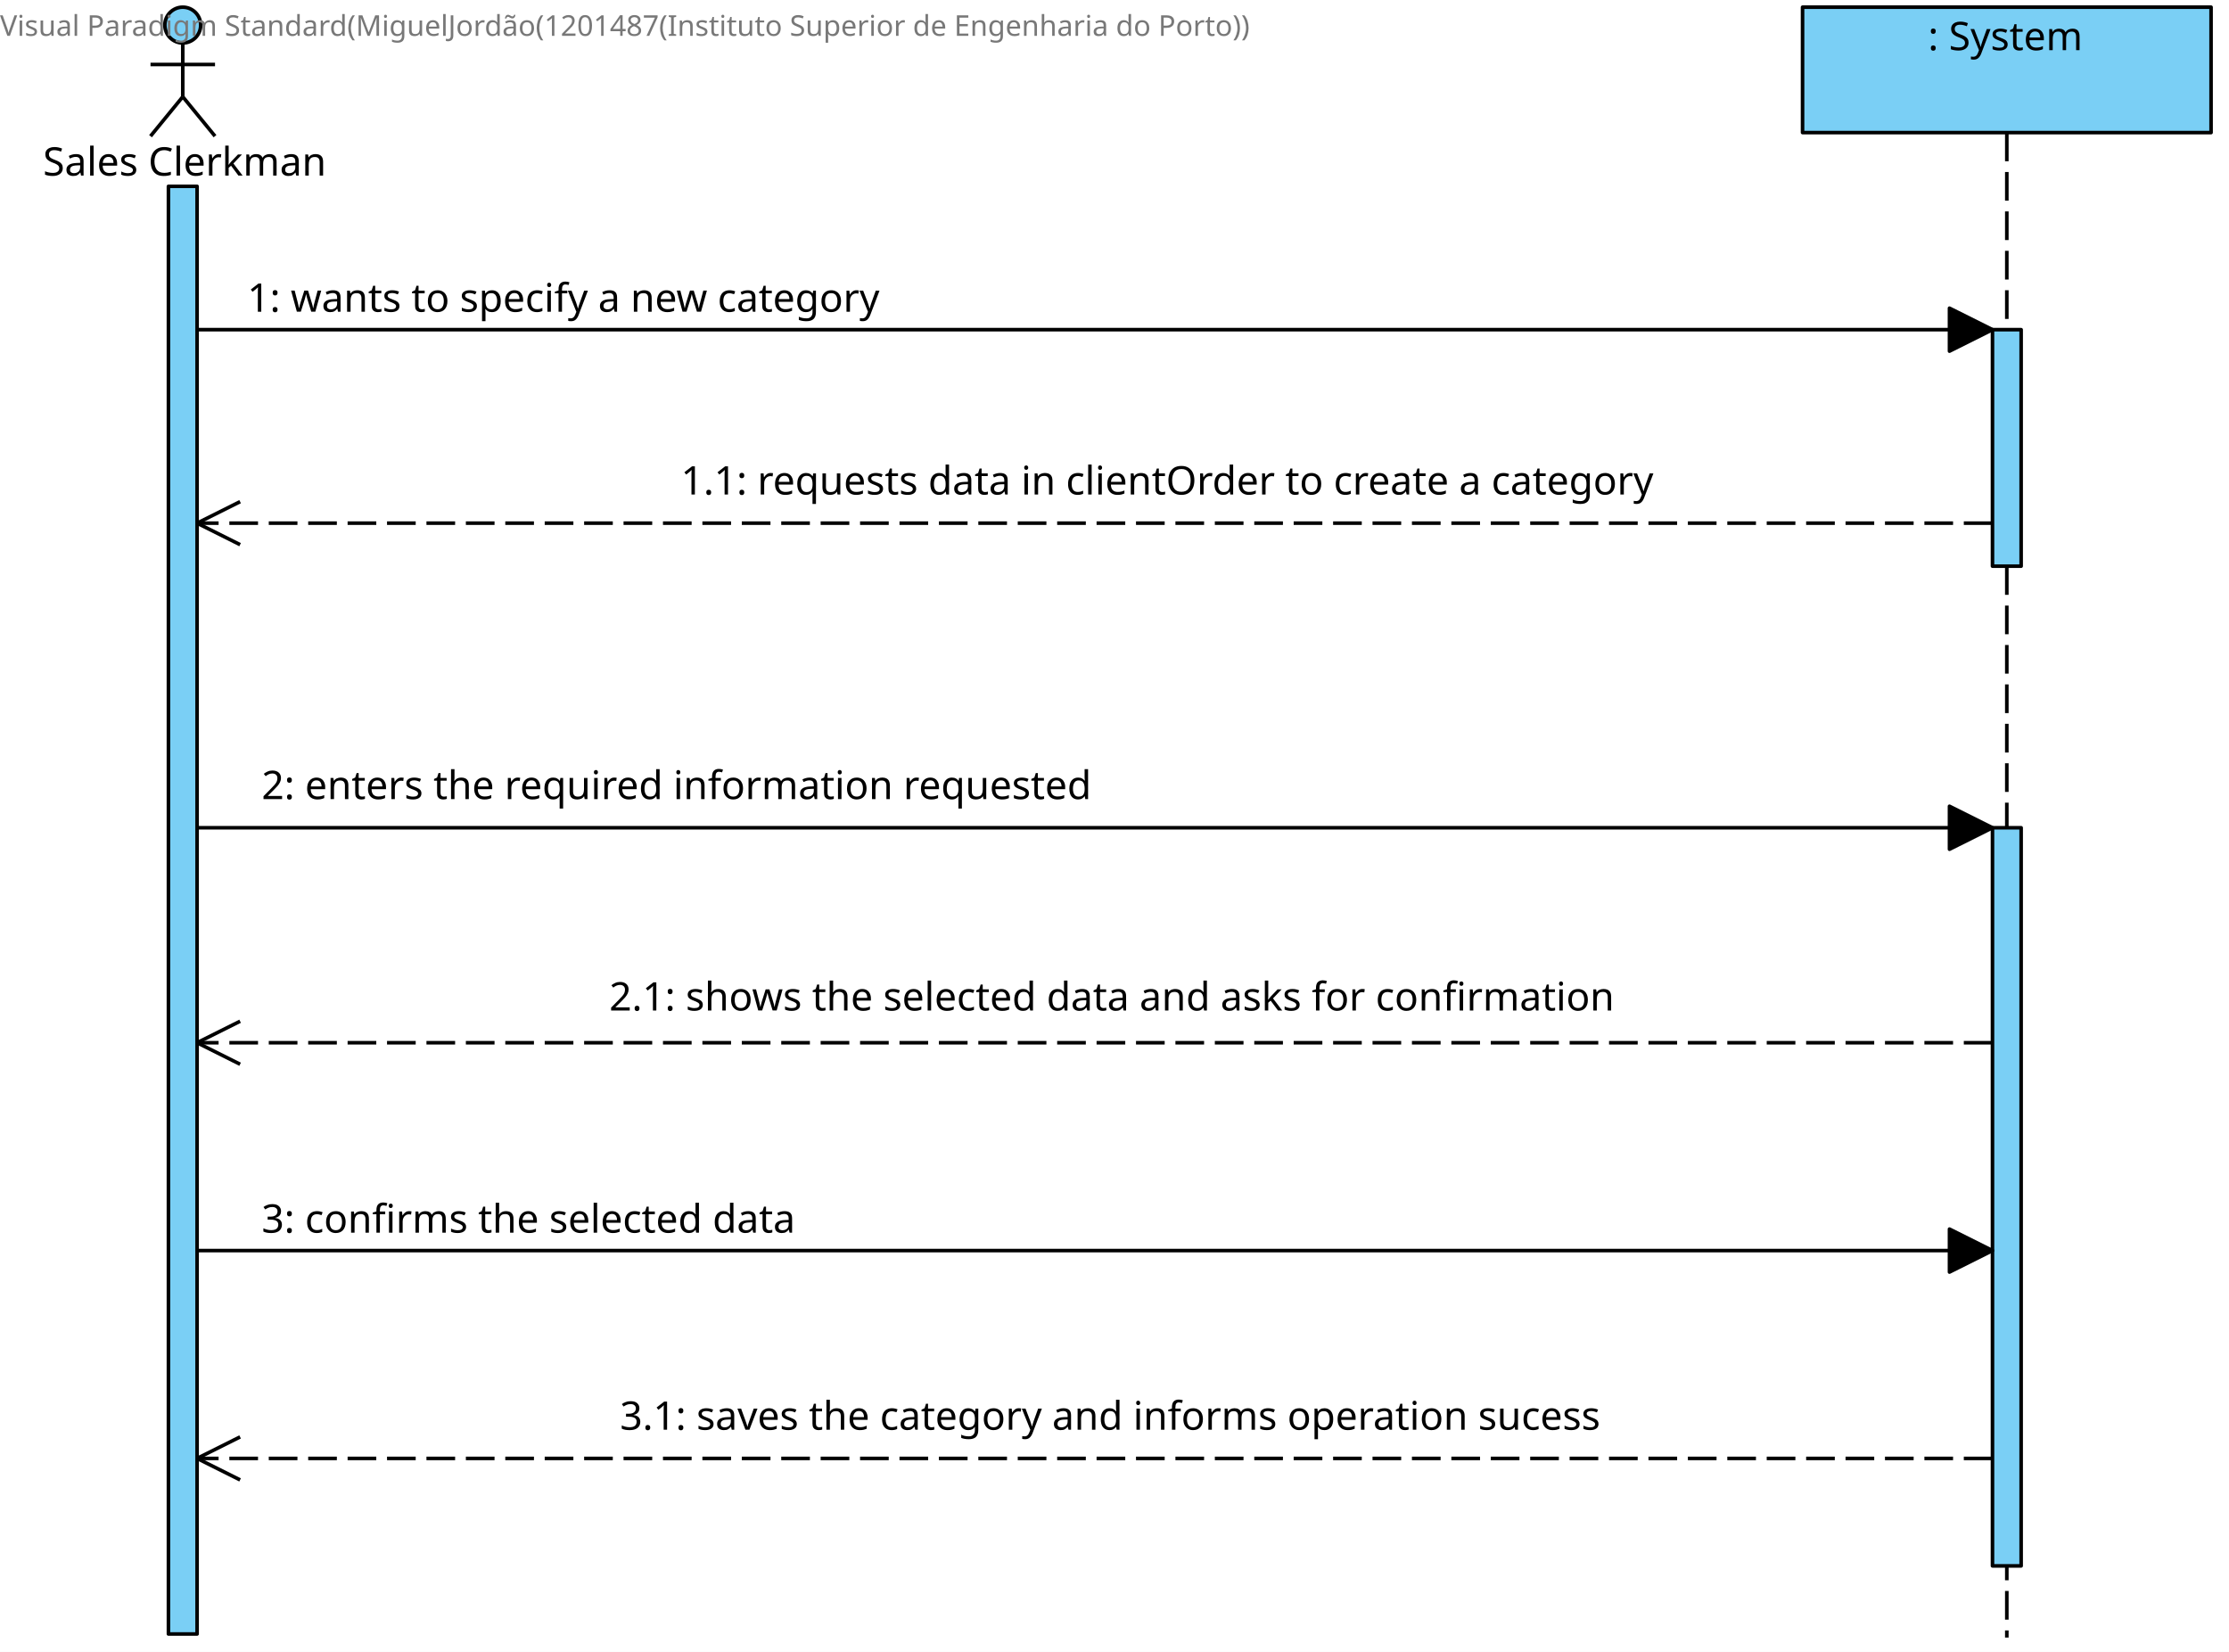
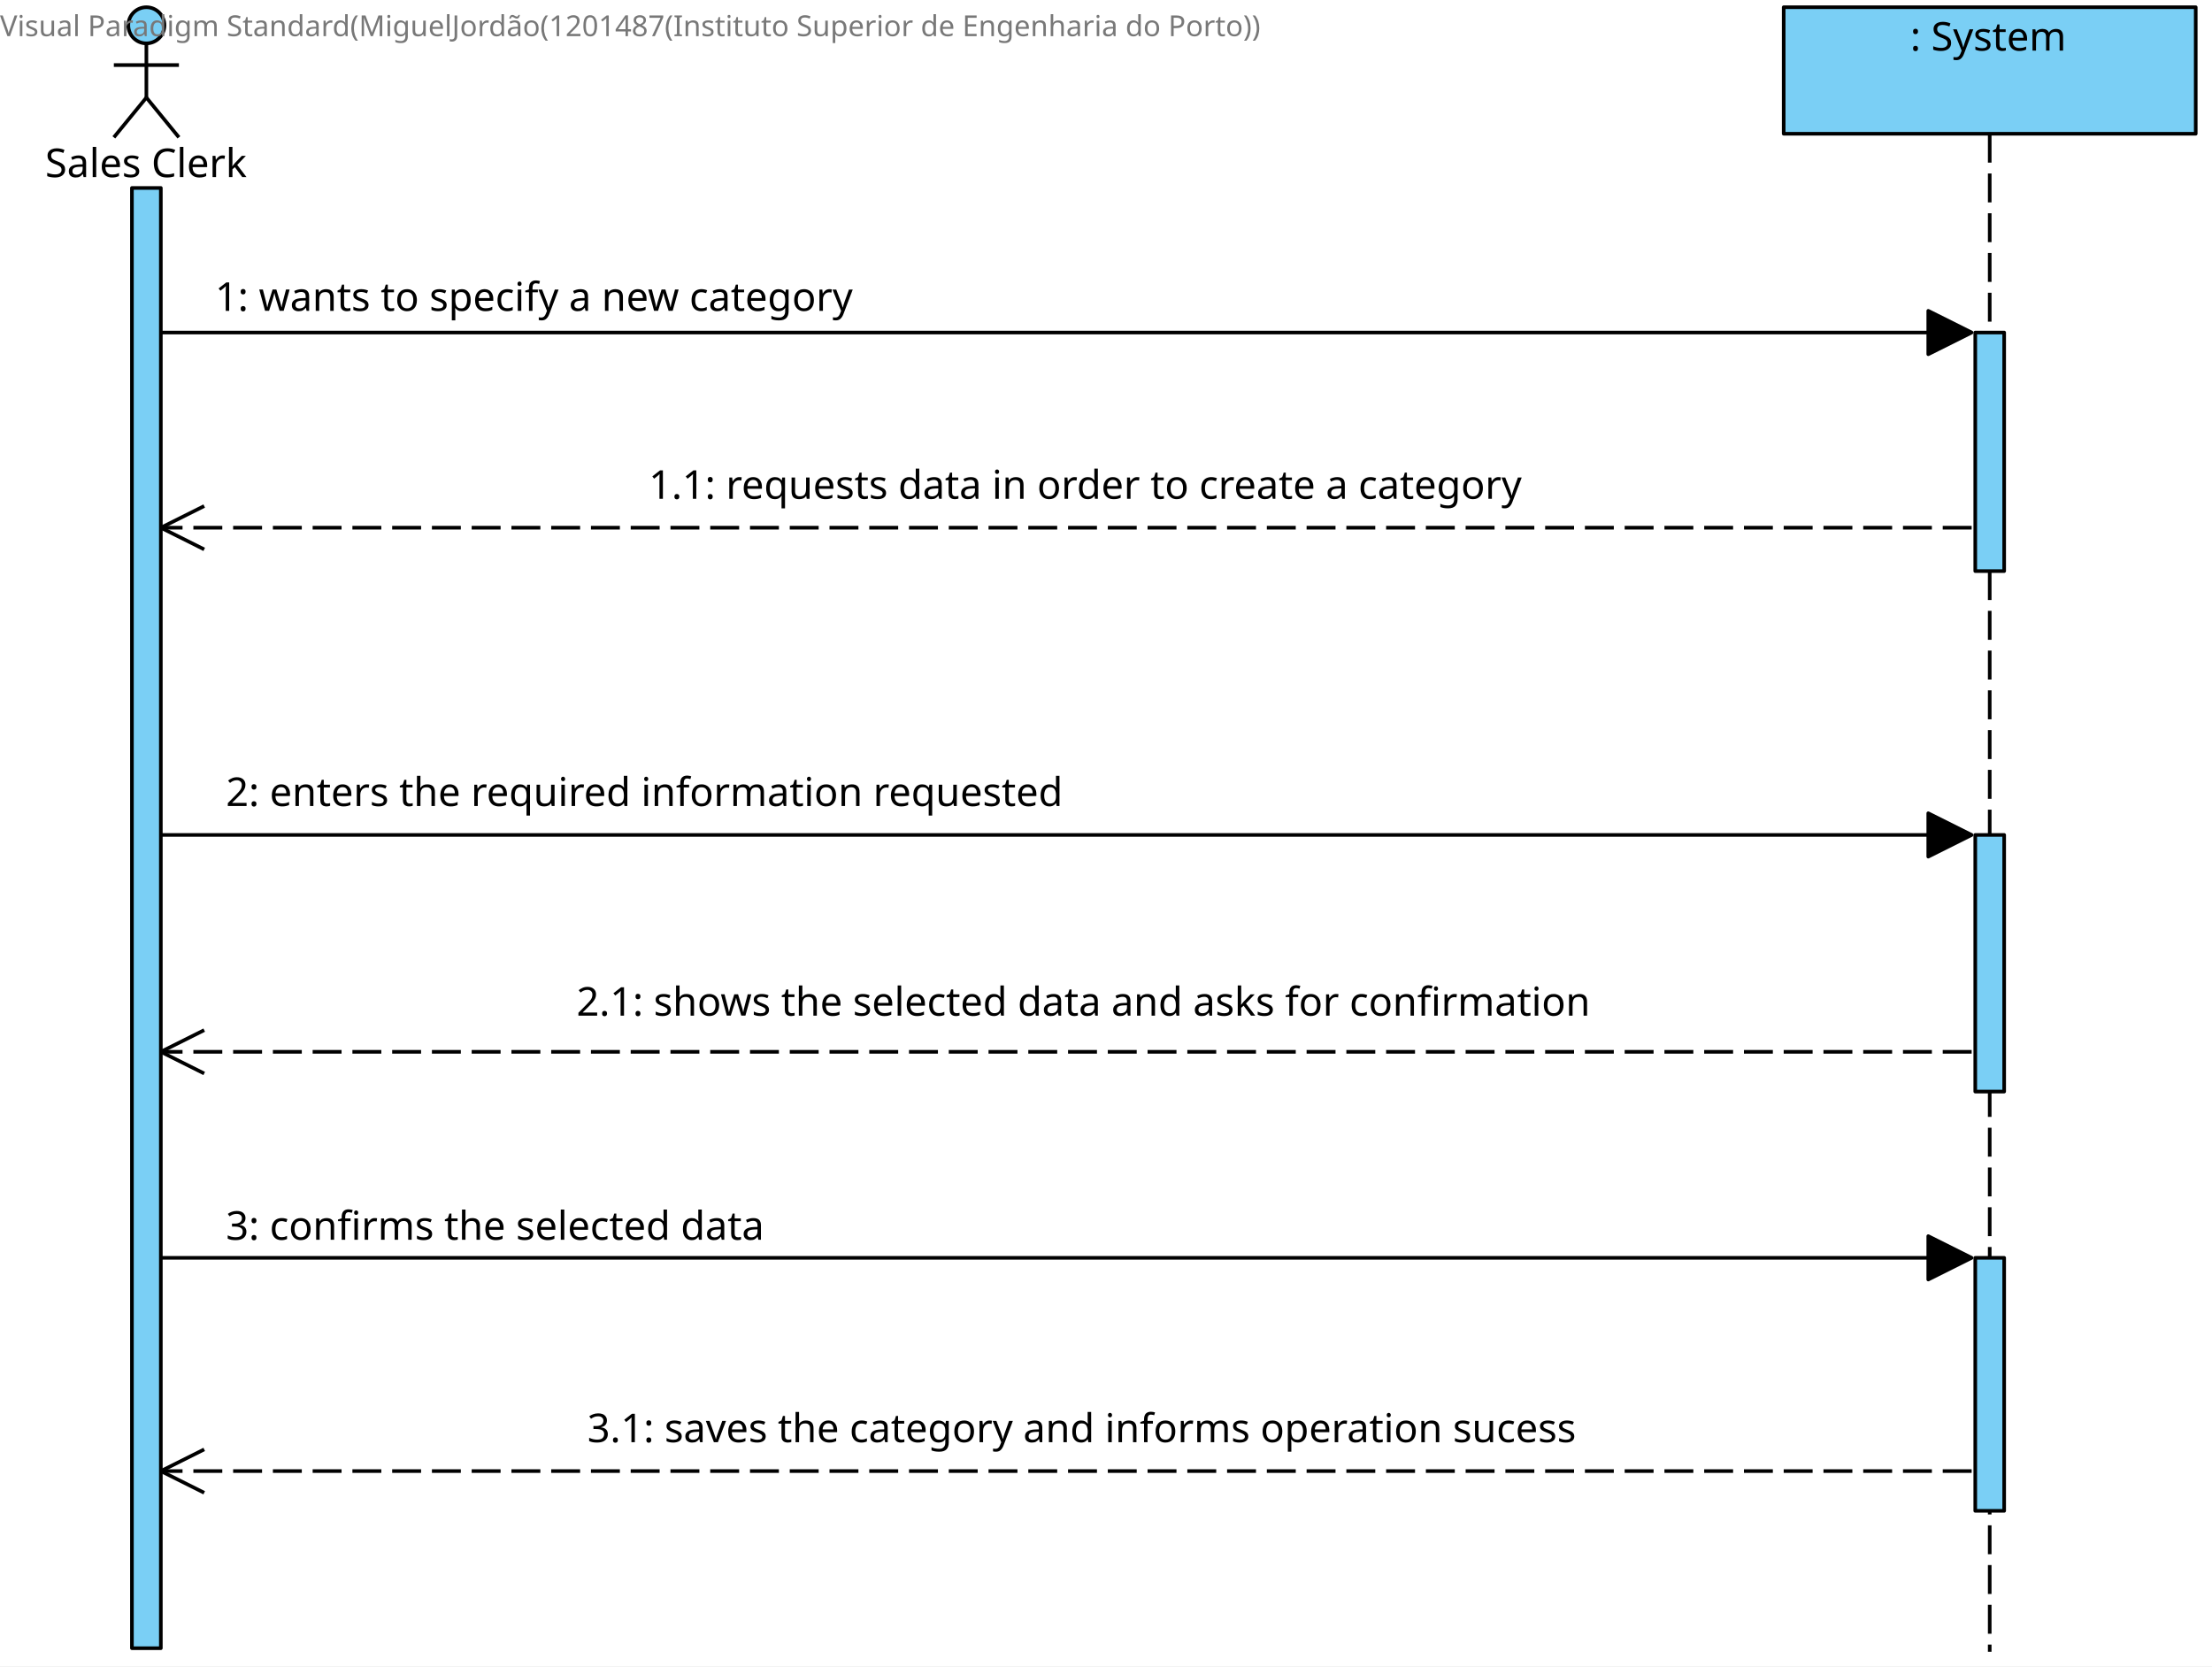
- <svg xmlns="http://www.w3.org/2000/svg" fill-opacity="0" color-rendering="auto" color-interpolation="auto" text-rendering="auto" stroke="rgb(0,0,0)" stroke-linecap="square" width="622" stroke-miterlimit="10" shape-rendering="auto" stroke-opacity="0" fill="rgb(0,0,0)" stroke-dasharray="none" font-weight="normal" stroke-width="1" height="461" font-family="'Dialog'" font-style="normal" stroke-linejoin="miter" font-size="12px" stroke-dashoffset="0" image-rendering="auto">
+ <svg xmlns="http://www.w3.org/2000/svg" fill-opacity="0" color-rendering="auto" color-interpolation="auto" text-rendering="auto" stroke="rgb(0,0,0)" stroke-linecap="square" width="612" stroke-miterlimit="10" shape-rendering="auto" stroke-opacity="0" fill="rgb(0,0,0)" stroke-dasharray="none" font-weight="normal" stroke-width="1" height="461" font-family="'Dialog'" font-style="normal" stroke-linejoin="miter" font-size="12px" stroke-dashoffset="0" image-rendering="auto">
  <defs id="genericDefs" />
  <g>
    <defs id="defs1">
      <clipPath clipPathUnits="userSpaceOnUse" id="clipPath1">
-         <path d="M-7 -7 L101 -7 L101 466 L-7 466 L-7 -7 Z" />
+         <path d="M-7 -7 L71 -7 L71 466 L-7 466 L-7 -7 Z" />
      </clipPath>
      <clipPath clipPathUnits="userSpaceOnUse" id="clipPath2">
        <path d="M-7 -7 L126 -7 L126 466 L-7 466 L-7 -7 Z" />
      </clipPath>
      <clipPath clipPathUnits="userSpaceOnUse" id="clipPath3">
        <path d="M-7 -7 L19 -7 L19 77 L-7 77 L-7 -7 Z" />
      </clipPath>
      <clipPath clipPathUnits="userSpaceOnUse" id="clipPath4">
-         <path d="M-7 -7 L19 -7 L19 217 L-7 217 L-7 -7 Z" />
+         <path d="M-7 -7 L19 -7 L19 82 L-7 82 L-7 -7 Z" />
      </clipPath>
      <clipPath clipPathUnits="userSpaceOnUse" id="clipPath5">
-         <path d="M-98 -15 L196 -15 L196 30 L-98 30 L-98 -15 Z" />
+         <path d="M-7 -7 L19 -7 L19 81 L-7 81 L-7 -7 Z" />
      </clipPath>
      <clipPath clipPathUnits="userSpaceOnUse" id="clipPath6">
+         <path d="M-77 -15 L154 -15 L154 30 L-77 30 L-77 -15 Z" />
+       </clipPath>
+       <clipPath clipPathUnits="userSpaceOnUse" id="clipPath7">
        <path d="M-115 -15 L230 -15 L230 30 L-115 30 L-115 -15 Z" />
      </clipPath>
-       <clipPath clipPathUnits="userSpaceOnUse" id="clipPath7">
-         <path d="M0 0 L605 0 L605 104 L0 104 L0 0 Z" />
-       </clipPath>
      <clipPath clipPathUnits="userSpaceOnUse" id="clipPath8">
-         <path d="M244 33 L244 48 L55 48 L55 33 ZM424 84 L424 99 L175 99 L175 84 ZM95 0 L95 10 L0 10 L0 104 L605 104 L605 0 Z" />
+         <path d="M0 0 L588 0 L588 87 L0 87 L0 0 Z" />
      </clipPath>
      <clipPath clipPathUnits="userSpaceOnUse" id="clipPath9">
-         <path d="M424 30 L424 45 L175 45 L175 30 ZM0 0 L0 104 L605 104 L605 0 Z" />
+         <path d="M236 24 L236 39 L46 39 L46 24 ZM75 0 L75 2 L0 2 L0 87 L166 87 L166 76 L416 76 L416 87 L588 87 L588 0 Z" />
      </clipPath>
      <clipPath clipPathUnits="userSpaceOnUse" id="clipPath10">
-         <path d="M294 30 L294 45 L59 45 L59 30 ZM0 0 L0 104 L156 104 L156 89 L442 89 L442 104 L605 104 L605 0 Z" />
+         <path d="M416 22 L416 37 L166 37 L166 22 ZM0 0 L0 87 L588 87 L588 0 Z" />
      </clipPath>
      <clipPath clipPathUnits="userSpaceOnUse" id="clipPath11">
-         <path d="M442 29 L442 44 L156 44 L156 29 ZM0 0 L0 104 L58 104 L58 91 L219 91 L219 104 L605 104 L605 0 Z" />
+         <path d="M285 22 L285 37 L50 37 L50 22 ZM0 0 L0 87 L146 87 L146 80 L433 80 L433 87 L588 87 L588 0 Z" />
      </clipPath>
      <clipPath clipPathUnits="userSpaceOnUse" id="clipPath12">
-         <path d="M440 30 L440 45 L159 45 L159 30 ZM0 0 L0 104 L605 104 L605 0 Z" />
+         <path d="M433 20 L433 35 L146 35 L146 20 ZM0 0 L0 87 L49 87 L49 82 L210 82 L210 87 L588 87 L588 0 Z" />
      </clipPath>
      <clipPath clipPathUnits="userSpaceOnUse" id="clipPath13">
-         <path d="M219 33 L219 48 L58 48 L58 33 ZM440 88 L440 103 L159 103 L159 88 ZM0 0 L0 104 L605 104 L605 0 Z" />
+         <path d="M431 22 L431 37 L150 37 L150 22 ZM0 0 L0 87 L588 87 L588 0 Z" />
      </clipPath>
      <clipPath clipPathUnits="userSpaceOnUse" id="clipPath14">
+         <path d="M210 24 L210 39 L49 39 L49 24 ZM0 0 L0 87 L150 87 L150 80 L431 80 L431 87 L588 87 L588 0 Z" />
+       </clipPath>
+       <clipPath clipPathUnits="userSpaceOnUse" id="clipPath15">
        <path d="M-161 -15 L322 -15 L322 30 L-161 30 L-161 -15 Z" />
      </clipPath>
-       <clipPath clipPathUnits="userSpaceOnUse" id="clipPath15">
+       <clipPath clipPathUnits="userSpaceOnUse" id="clipPath16">
        <path d="M-281 -15 L562 -15 L562 30 L-281 30 L-281 -15 Z" />
      </clipPath>
-       <clipPath clipPathUnits="userSpaceOnUse" id="clipPath16">
-         <path d="M-286 -15 L572 -15 L572 30 L-286 30 L-286 -15 Z" />
+       <clipPath clipPathUnits="userSpaceOnUse" id="clipPath17">
+         <path d="M-287 -15 L574 -15 L574 30 L-287 30 L-287 -15 Z" />
      </clipPath>
-       <clipPath clipPathUnits="userSpaceOnUse" id="clipPath17">
+       <clipPath clipPathUnits="userSpaceOnUse" id="clipPath18">
        <path d="M-235 -15 L470 -15 L470 30 L-235 30 L-235 -15 Z" />
      </clipPath>
-       <clipPath clipPathUnits="userSpaceOnUse" id="clipPath18">
-         <path d="M-249 -15 L498 -15 L498 30 L-249 30 L-249 -15 Z" />
+       <clipPath clipPathUnits="userSpaceOnUse" id="clipPath19">
+         <path d="M-250 -15 L500 -15 L500 30 L-250 30 L-250 -15 Z" />
      </clipPath>
-       <clipPath clipPathUnits="userSpaceOnUse" id="clipPath19">
-         <path d="M-189 -15 L378 -15 L378 30 L-189 30 L-189 -15 Z" />
+       <clipPath clipPathUnits="userSpaceOnUse" id="clipPath20">
+         <path d="M-190 -15 L380 -15 L380 30 L-190 30 L-190 -15 Z" />
      </clipPath>
    </defs>
    <g fill="white" text-rendering="geometricPrecision" fill-opacity="1" stroke-opacity="1" stroke="white">
-       <rect x="0" width="622" height="461" y="0" stroke="none" />
+       <rect x="0" width="612" height="461" y="0" stroke="none" />
    </g>
-     <g font-size="11px" transform="translate(6,2)" fill-opacity="1" fill="rgb(122,207,245)" text-rendering="geometricPrecision" image-rendering="optimizeQuality" font-family="sans-serif" stroke="rgb(122,207,245)" stroke-opacity="1">
-       <circle r="5" clip-path="url(#clipPath1)" cx="45" cy="5" stroke="none" />
-       <rect x="41" width="8" height="404" y="50" clip-path="url(#clipPath1)" stroke="none" />
+     <g font-size="11px" transform="translate(10.5,2)" fill-opacity="1" fill="rgb(122,207,245)" text-rendering="geometricPrecision" image-rendering="optimizeQuality" font-family="sans-serif" stroke="rgb(122,207,245)" stroke-opacity="1">
+       <circle r="5" clip-path="url(#clipPath1)" cx="30" cy="5" stroke="none" />
+       <rect x="26" width="8" height="404" y="50" clip-path="url(#clipPath1)" stroke="none" />
    </g>
-     <g stroke-linecap="butt" font-size="11px" transform="translate(6,2)" fill-opacity="1" fill="black" text-rendering="geometricPrecision" image-rendering="optimizeQuality" font-family="sans-serif" stroke-linejoin="round" stroke="black" stroke-opacity="1" stroke-miterlimit="0">
-       <circle fill="none" r="5" clip-path="url(#clipPath1)" cx="45" cy="5" />
-       <rect fill="none" x="41" width="8" height="404" y="50" clip-path="url(#clipPath1)" />
-       <line y2="25" fill="none" x1="45" clip-path="url(#clipPath1)" x2="45" y1="10" />
-       <line y2="36" fill="none" x1="45" clip-path="url(#clipPath1)" x2="36" y1="25" />
-       <line y2="36" fill="none" x1="45" clip-path="url(#clipPath1)" x2="54" y1="25" />
-       <line y2="16" fill="none" x1="36" clip-path="url(#clipPath1)" x2="54" y1="16" />
+     <g stroke-linecap="butt" font-size="11px" transform="translate(10.5,2)" fill-opacity="1" fill="black" text-rendering="geometricPrecision" image-rendering="optimizeQuality" font-family="sans-serif" stroke-linejoin="round" stroke="black" stroke-opacity="1" stroke-miterlimit="0">
+       <circle fill="none" r="5" clip-path="url(#clipPath1)" cx="30" cy="5" />
+       <rect fill="none" x="26" width="8" height="404" y="50" clip-path="url(#clipPath1)" />
+       <line y2="25" fill="none" x1="30" clip-path="url(#clipPath1)" x2="30" y1="10" />
+       <line y2="36" fill="none" x1="30" clip-path="url(#clipPath1)" x2="21" y1="25" />
+       <line y2="36" fill="none" x1="30" clip-path="url(#clipPath1)" x2="39" y1="25" />
+       <line y2="16" fill="none" x1="21" clip-path="url(#clipPath1)" x2="39" y1="16" />
    </g>
-     <g font-size="11px" transform="translate(503,2)" fill-opacity="1" fill="rgb(122,207,245)" text-rendering="geometricPrecision" image-rendering="optimizeQuality" font-family="sans-serif" stroke="rgb(122,207,245)" stroke-opacity="1">
+     <g font-size="11px" transform="translate(493.5,2)" fill-opacity="1" fill="rgb(122,207,245)" text-rendering="geometricPrecision" image-rendering="optimizeQuality" font-family="sans-serif" stroke="rgb(122,207,245)" stroke-opacity="1">
      <rect x="0" width="114" height="35" y="0" clip-path="url(#clipPath2)" stroke="none" />
    </g>
-     <g stroke-linecap="butt" font-size="11px" transform="translate(503,2)" fill-opacity="1" fill="black" text-rendering="geometricPrecision" image-rendering="optimizeQuality" font-family="sans-serif" stroke-linejoin="round" stroke="black" stroke-opacity="1" stroke-miterlimit="0">
+     <g stroke-linecap="butt" font-size="11px" transform="translate(493.5,2)" fill-opacity="1" fill="black" text-rendering="geometricPrecision" image-rendering="optimizeQuality" font-family="sans-serif" stroke-linejoin="round" stroke="black" stroke-opacity="1" stroke-miterlimit="0">
      <rect fill="none" x="0" width="114" height="35" y="0" clip-path="url(#clipPath2)" />
      <line clip-path="url(#clipPath2)" fill="none" x1="57" x2="57" y1="35" y2="455" stroke-linejoin="bevel" stroke-dasharray="8,3" />
    </g>
-     <g font-size="11px" transform="translate(556,92)" fill-opacity="1" fill="rgb(122,207,245)" text-rendering="geometricPrecision" image-rendering="optimizeQuality" font-family="sans-serif" stroke="rgb(122,207,245)" stroke-opacity="1">
+     <g font-size="11px" transform="translate(546.5,92)" fill-opacity="1" fill="rgb(122,207,245)" text-rendering="geometricPrecision" image-rendering="optimizeQuality" font-family="sans-serif" stroke="rgb(122,207,245)" stroke-opacity="1">
      <rect x="0" width="8" height="66" y="0" clip-path="url(#clipPath3)" stroke="none" />
    </g>
-     <g stroke-linecap="butt" font-size="11px" transform="translate(556,92)" fill-opacity="1" fill="black" text-rendering="geometricPrecision" image-rendering="optimizeQuality" font-family="sans-serif" stroke-linejoin="round" stroke="black" stroke-opacity="1" stroke-miterlimit="0">
+     <g stroke-linecap="butt" font-size="11px" transform="translate(546.5,92)" fill-opacity="1" fill="black" text-rendering="geometricPrecision" image-rendering="optimizeQuality" font-family="sans-serif" stroke-linejoin="round" stroke="black" stroke-opacity="1" stroke-miterlimit="0">
      <rect fill="none" x="0" width="8" height="66" y="0" clip-path="url(#clipPath3)" />
    </g>
-     <g font-size="11px" transform="translate(556,231)" fill-opacity="1" fill="rgb(122,207,245)" text-rendering="geometricPrecision" image-rendering="optimizeQuality" font-family="sans-serif" stroke="rgb(122,207,245)" stroke-opacity="1">
-       <rect x="0" width="8" height="206" y="0" clip-path="url(#clipPath4)" stroke="none" />
+     <g font-size="11px" transform="translate(546.5,231)" fill-opacity="1" fill="rgb(122,207,245)" text-rendering="geometricPrecision" image-rendering="optimizeQuality" font-family="sans-serif" stroke="rgb(122,207,245)" stroke-opacity="1">
+       <rect x="0" width="8" height="71" y="0" clip-path="url(#clipPath4)" stroke="none" />
    </g>
-     <g stroke-linecap="butt" font-size="11px" transform="translate(556,231)" fill-opacity="1" fill="black" text-rendering="geometricPrecision" image-rendering="optimizeQuality" font-family="sans-serif" stroke-linejoin="round" stroke="black" stroke-opacity="1" stroke-miterlimit="0">
-       <rect fill="none" x="0" width="8" height="206" y="0" clip-path="url(#clipPath4)" />
+     <g stroke-linecap="butt" font-size="11px" transform="translate(546.5,231)" fill-opacity="1" fill="black" text-rendering="geometricPrecision" image-rendering="optimizeQuality" font-family="sans-serif" stroke-linejoin="round" stroke="black" stroke-opacity="1" stroke-miterlimit="0">
+       <rect fill="none" x="0" width="8" height="71" y="0" clip-path="url(#clipPath4)" />
    </g>
-     <g font-size="11px" transform="translate(2,37)" fill-opacity="1" fill="black" text-rendering="geometricPrecision" image-rendering="optimizeQuality" font-family="sans-serif" stroke="black" stroke-opacity="1">
-       <text x="10" xml:space="preserve" y="12" clip-path="url(#clipPath5)" stroke="none">Sales Clerkman</text>
+     <g font-size="11px" transform="translate(546.5,348)" fill-opacity="1" fill="rgb(122,207,245)" text-rendering="geometricPrecision" image-rendering="optimizeQuality" font-family="sans-serif" stroke="rgb(122,207,245)" stroke-opacity="1">
+       <rect x="0" width="8" height="70" y="0" clip-path="url(#clipPath5)" stroke="none" />
    </g>
-     <g font-size="11px" transform="translate(503,2)" fill-opacity="1" fill="black" text-rendering="geometricPrecision" image-rendering="optimizeQuality" font-family="sans-serif" stroke="black" stroke-opacity="1">
-       <text x="35" xml:space="preserve" y="12" clip-path="url(#clipPath6)" stroke="none">: System</text>
+     <g stroke-linecap="butt" font-size="11px" transform="translate(546.5,348)" fill-opacity="1" fill="black" text-rendering="geometricPrecision" image-rendering="optimizeQuality" font-family="sans-serif" stroke-linejoin="round" stroke="black" stroke-opacity="1" stroke-miterlimit="0">
+       <rect fill="none" x="0" width="8" height="70" y="0" clip-path="url(#clipPath5)" />
    </g>
-     <g stroke-linecap="butt" font-size="11px" transform="translate(5,42)" fill-opacity="1" fill="black" text-rendering="geometricPrecision" image-rendering="optimizeQuality" font-family="sans-serif" stroke-linejoin="round" stroke="black" stroke-opacity="1">
-       <line y2="50" fill="none" x1="50" clip-path="url(#clipPath8)" x2="551" y1="50" />
-       <polygon points=" 551 50 539 44 539 56" clip-path="url(#clipPath8)" stroke="none" />
-       <polygon fill="none" points=" 551 50 539 44 539 56" clip-path="url(#clipPath8)" />
+     <g font-size="11px" transform="translate(2.5,37)" fill-opacity="1" fill="black" text-rendering="geometricPrecision" image-rendering="optimizeQuality" font-family="sans-serif" stroke="black" stroke-opacity="1">
+       <text x="10" xml:space="preserve" y="12" clip-path="url(#clipPath6)" stroke="none">Sales Clerk</text>
    </g>
-     <g fill-opacity="1" text-rendering="geometricPrecision" stroke="black" stroke-linecap="butt" transform="translate(5,96)" stroke-miterlimit="0" stroke-opacity="1" fill="black" stroke-dasharray="8,3" font-family="sans-serif" stroke-linejoin="round" font-size="11px" image-rendering="optimizeQuality">
-       <line y2="50" fill="none" x1="551" clip-path="url(#clipPath9)" x2="50" y1="50" />
-       <line clip-path="url(#clipPath9)" fill="none" x1="50" x2="62" y1="50" y2="56" stroke-dasharray="none" stroke-miterlimit="10" />
-       <line clip-path="url(#clipPath9)" fill="none" x1="50" x2="62" y1="50" y2="44" stroke-dasharray="none" stroke-miterlimit="10" />
+     <g font-size="11px" transform="translate(493.5,2)" fill-opacity="1" fill="black" text-rendering="geometricPrecision" image-rendering="optimizeQuality" font-family="sans-serif" stroke="black" stroke-opacity="1">
+       <text x="35" xml:space="preserve" y="12" clip-path="url(#clipPath7)" stroke="none">: System</text>
    </g>
-     <g stroke-linecap="butt" font-size="11px" transform="translate(5,181)" fill-opacity="1" fill="black" text-rendering="geometricPrecision" image-rendering="optimizeQuality" font-family="sans-serif" stroke-linejoin="round" stroke="black" stroke-opacity="1">
-       <line y2="50" fill="none" x1="50" clip-path="url(#clipPath10)" x2="551" y1="50" />
-       <polygon points=" 551 50 539 44 539 56" clip-path="url(#clipPath10)" stroke="none" />
-       <polygon fill="none" points=" 551 50 539 44 539 56" clip-path="url(#clipPath10)" />
+     <g stroke-linecap="butt" font-size="11px" transform="translate(3.5,50)" fill-opacity="1" fill="black" text-rendering="geometricPrecision" image-rendering="optimizeQuality" font-family="sans-serif" stroke-linejoin="round" stroke="black" stroke-opacity="1">
+       <line y2="42" fill="none" x1="41" clip-path="url(#clipPath9)" x2="542" y1="42" />
+       <polygon points=" 542 42 530 36 530 48" clip-path="url(#clipPath9)" stroke="none" />
+       <polygon fill="none" points=" 542 42 530 36 530 48" clip-path="url(#clipPath9)" />
    </g>
-     <g fill-opacity="1" text-rendering="geometricPrecision" stroke="black" stroke-linecap="butt" transform="translate(5,241)" stroke-miterlimit="0" stroke-opacity="1" fill="black" stroke-dasharray="8,3" font-family="sans-serif" stroke-linejoin="round" font-size="11px" image-rendering="optimizeQuality">
-       <line y2="50" fill="none" x1="551" clip-path="url(#clipPath11)" x2="50" y1="50" />
-       <line clip-path="url(#clipPath11)" fill="none" x1="50" x2="62" y1="50" y2="56" stroke-dasharray="none" stroke-miterlimit="10" />
-       <line clip-path="url(#clipPath11)" fill="none" x1="50" x2="62" y1="50" y2="44" stroke-dasharray="none" stroke-miterlimit="10" />
+     <g fill-opacity="1" text-rendering="geometricPrecision" stroke="black" stroke-linecap="butt" transform="translate(3.5,104)" stroke-miterlimit="0" stroke-opacity="1" fill="black" stroke-dasharray="8,3" font-family="sans-serif" stroke-linejoin="round" font-size="11px" image-rendering="optimizeQuality">
+       <line y2="42" fill="none" x1="542" clip-path="url(#clipPath10)" x2="41" y1="42" />
+       <line clip-path="url(#clipPath10)" fill="none" x1="41" x2="53" y1="42" y2="48" stroke-dasharray="none" stroke-miterlimit="10" />
+       <line clip-path="url(#clipPath10)" fill="none" x1="41" x2="53" y1="42" y2="36" stroke-dasharray="none" stroke-miterlimit="10" />
    </g>
-     <g fill-opacity="1" text-rendering="geometricPrecision" stroke="black" stroke-linecap="butt" transform="translate(5,357)" stroke-miterlimit="0" stroke-opacity="1" fill="black" stroke-dasharray="8,3" font-family="sans-serif" stroke-linejoin="round" font-size="11px" image-rendering="optimizeQuality">
-       <line y2="50" fill="none" x1="551" clip-path="url(#clipPath12)" x2="50" y1="50" />
-       <line clip-path="url(#clipPath12)" fill="none" x1="50" x2="62" y1="50" y2="56" stroke-dasharray="none" stroke-miterlimit="10" />
-       <line clip-path="url(#clipPath12)" fill="none" x1="50" x2="62" y1="50" y2="44" stroke-dasharray="none" stroke-miterlimit="10" />
+     <g stroke-linecap="butt" font-size="11px" transform="translate(3.5,189)" fill-opacity="1" fill="black" text-rendering="geometricPrecision" image-rendering="optimizeQuality" font-family="sans-serif" stroke-linejoin="round" stroke="black" stroke-opacity="1">
+       <line y2="42" fill="none" x1="41" clip-path="url(#clipPath11)" x2="542" y1="42" />
+       <polygon points=" 542 42 530 36 530 48" clip-path="url(#clipPath11)" stroke="none" />
+       <polygon fill="none" points=" 542 42 530 36 530 48" clip-path="url(#clipPath11)" />
    </g>
-     <g stroke-linecap="butt" font-size="11px" transform="translate(5,299)" fill-opacity="1" fill="black" text-rendering="geometricPrecision" image-rendering="optimizeQuality" font-family="sans-serif" stroke-linejoin="round" stroke="black" stroke-opacity="1">
-       <line y2="50" fill="none" x1="50" clip-path="url(#clipPath13)" x2="551" y1="50" />
-       <polygon points=" 551 50 539 44 539 56" clip-path="url(#clipPath13)" stroke="none" />
-       <polygon fill="none" points=" 551 50 539 44 539 56" clip-path="url(#clipPath13)" />
+     <g fill-opacity="1" text-rendering="geometricPrecision" stroke="black" stroke-linecap="butt" transform="translate(3.5,249)" stroke-miterlimit="0" stroke-opacity="1" fill="black" stroke-dasharray="8,3" font-family="sans-serif" stroke-linejoin="round" font-size="11px" image-rendering="optimizeQuality">
+       <line y2="42" fill="none" x1="542" clip-path="url(#clipPath12)" x2="41" y1="42" />
+       <line clip-path="url(#clipPath12)" fill="none" x1="41" x2="53" y1="42" y2="48" stroke-dasharray="none" stroke-miterlimit="10" />
+       <line clip-path="url(#clipPath12)" fill="none" x1="41" x2="53" y1="42" y2="36" stroke-dasharray="none" stroke-miterlimit="10" />
    </g>
-     <g font-size="11px" transform="translate(63,332)" fill-opacity="1" fill="white" text-rendering="geometricPrecision" image-rendering="optimizeQuality" font-family="sans-serif" stroke="white" stroke-opacity="1">
-       <rect x="0" width="161" height="15" y="0" clip-path="url(#clipPath14)" stroke="none" />
-       <text fill="black" x="10" xml:space="preserve" y="12" clip-path="url(#clipPath14)" stroke="none">3: confirms the selected data</text>
+     <g fill-opacity="1" text-rendering="geometricPrecision" stroke="black" stroke-linecap="butt" transform="translate(3.5,365)" stroke-miterlimit="0" stroke-opacity="1" fill="black" stroke-dasharray="8,3" font-family="sans-serif" stroke-linejoin="round" font-size="11px" image-rendering="optimizeQuality">
+       <line y2="42" fill="none" x1="542" clip-path="url(#clipPath13)" x2="41" y1="42" />
+       <line clip-path="url(#clipPath13)" fill="none" x1="41" x2="53" y1="42" y2="48" stroke-dasharray="none" stroke-miterlimit="10" />
+       <line clip-path="url(#clipPath13)" fill="none" x1="41" x2="53" y1="42" y2="36" stroke-dasharray="none" stroke-miterlimit="10" />
    </g>
-     <g font-size="11px" transform="translate(164,387)" fill-opacity="1" fill="white" text-rendering="geometricPrecision" image-rendering="optimizeQuality" font-family="sans-serif" stroke="white" stroke-opacity="1">
-       <rect x="0" width="281" height="15" y="0" clip-path="url(#clipPath15)" stroke="none" />
-       <text fill="black" x="9" xml:space="preserve" y="12" clip-path="url(#clipPath15)" stroke="none">3.1: saves the category and informs operation sucess</text>
+     <g stroke-linecap="butt" font-size="11px" transform="translate(3.5,307)" fill-opacity="1" fill="black" text-rendering="geometricPrecision" image-rendering="optimizeQuality" font-family="sans-serif" stroke-linejoin="round" stroke="black" stroke-opacity="1">
+       <line y2="41" fill="none" x1="41" clip-path="url(#clipPath14)" x2="542" y1="41" />
+       <polygon points=" 542 41 530 35 530 47" clip-path="url(#clipPath14)" stroke="none" />
+       <polygon fill="none" points=" 542 41 530 35 530 47" clip-path="url(#clipPath14)" />
    </g>
-     <g font-size="11px" transform="translate(161,270)" fill-opacity="1" fill="white" text-rendering="geometricPrecision" image-rendering="optimizeQuality" font-family="sans-serif" stroke="white" stroke-opacity="1">
-       <rect x="0" width="286" height="15" y="0" clip-path="url(#clipPath16)" stroke="none" />
-       <text fill="black" x="9" xml:space="preserve" y="12" clip-path="url(#clipPath16)" stroke="none">2.1: shows the selected data and asks for confirmation</text>
+     <g font-size="11px" transform="translate(52.5,331)" fill-opacity="1" fill="white" text-rendering="geometricPrecision" image-rendering="optimizeQuality" font-family="sans-serif" stroke="white" stroke-opacity="1">
+       <rect x="0" width="161" height="15" y="0" clip-path="url(#clipPath15)" stroke="none" />
+       <text fill="black" x="10" xml:space="preserve" y="12" clip-path="url(#clipPath15)" stroke="none">3: confirms the selected data</text>
    </g>
-     <g font-size="11px" transform="translate(64,211)" fill-opacity="1" fill="white" text-rendering="geometricPrecision" image-rendering="optimizeQuality" font-family="sans-serif" stroke="white" stroke-opacity="1">
-       <rect x="0" width="235" height="15" y="0" clip-path="url(#clipPath17)" stroke="none" />
-       <text fill="black" x="9" xml:space="preserve" y="12" clip-path="url(#clipPath17)" stroke="none">2: enters the required information requested</text>
+     <g font-size="11px" transform="translate(153.5,387)" fill-opacity="1" fill="white" text-rendering="geometricPrecision" image-rendering="optimizeQuality" font-family="sans-serif" stroke="white" stroke-opacity="1">
+       <rect x="0" width="281" height="15" y="0" clip-path="url(#clipPath16)" stroke="none" />
+       <text fill="black" x="9" xml:space="preserve" y="12" clip-path="url(#clipPath16)" stroke="none">3.1: saves the category and informs operation sucess</text>
    </g>
-     <g font-size="11px" transform="translate(180,126)" fill-opacity="1" fill="white" text-rendering="geometricPrecision" image-rendering="optimizeQuality" font-family="sans-serif" stroke="white" stroke-opacity="1">
-       <rect x="0" width="249" height="15" y="0" clip-path="url(#clipPath18)" stroke="none" />
-       <text fill="black" x="10" xml:space="preserve" y="12" clip-path="url(#clipPath18)" stroke="none">1.1: requests data in clientOrder to create a category</text>
+     <g font-size="11px" transform="translate(149.5,269)" fill-opacity="1" fill="white" text-rendering="geometricPrecision" image-rendering="optimizeQuality" font-family="sans-serif" stroke="white" stroke-opacity="1">
+       <rect x="0" width="287" height="15" y="0" clip-path="url(#clipPath17)" stroke="none" />
+       <text fill="black" x="10" xml:space="preserve" y="12" clip-path="url(#clipPath17)" stroke="none">2.1: shows the selected data and asks for confirmation</text>
    </g>
-     <g font-size="11px" transform="translate(60,75)" fill-opacity="1" fill="white" text-rendering="geometricPrecision" image-rendering="optimizeQuality" font-family="sans-serif" stroke="white" stroke-opacity="1">
-       <rect x="0" width="189" height="15" y="0" clip-path="url(#clipPath19)" stroke="none" />
-       <text fill="black" x="9" xml:space="preserve" y="12" clip-path="url(#clipPath19)" stroke="none">1: wants to specify a new category</text>
+     <g font-size="11px" transform="translate(53.5,211)" fill-opacity="1" fill="white" text-rendering="geometricPrecision" image-rendering="optimizeQuality" font-family="sans-serif" stroke="white" stroke-opacity="1">
+       <rect x="0" width="235" height="15" y="0" clip-path="url(#clipPath18)" stroke="none" />
+       <text fill="black" x="9" xml:space="preserve" y="12" clip-path="url(#clipPath18)" stroke="none">2: enters the required information requested</text>
+     </g>
+     <g font-size="11px" transform="translate(169.5,126)" fill-opacity="1" fill="white" text-rendering="geometricPrecision" image-rendering="optimizeQuality" font-family="sans-serif" stroke="white" stroke-opacity="1">
+       <rect x="0" width="250" height="15" y="0" clip-path="url(#clipPath19)" stroke="none" />
+       <text fill="black" x="10" xml:space="preserve" y="12" clip-path="url(#clipPath19)" stroke="none">1.1: requests data in order to create a category</text>
+     </g>
+     <g font-size="11px" transform="translate(49.5,74)" fill-opacity="1" fill="white" text-rendering="geometricPrecision" image-rendering="optimizeQuality" font-family="sans-serif" stroke="white" stroke-opacity="1">
+       <rect x="0" width="190" height="15" y="0" clip-path="url(#clipPath20)" stroke="none" />
+       <text fill="black" x="10" xml:space="preserve" y="12" clip-path="url(#clipPath20)" stroke="none">1: wants to specify a new category</text>
    </g>
    <g font-size="8px" fill-opacity="1" fill="rgb(120,120,120)" text-rendering="geometricPrecision" image-rendering="optimizeQuality" stroke="rgb(120,120,120)" stroke-opacity="1">
      <text x="0" xml:space="preserve" y="10" stroke="none">Visual Paradigm Standard(MiguelJordão(1201487(Instituto Superior de Engenharia do Porto))</text>
    </g>
  </g>
</svg>
